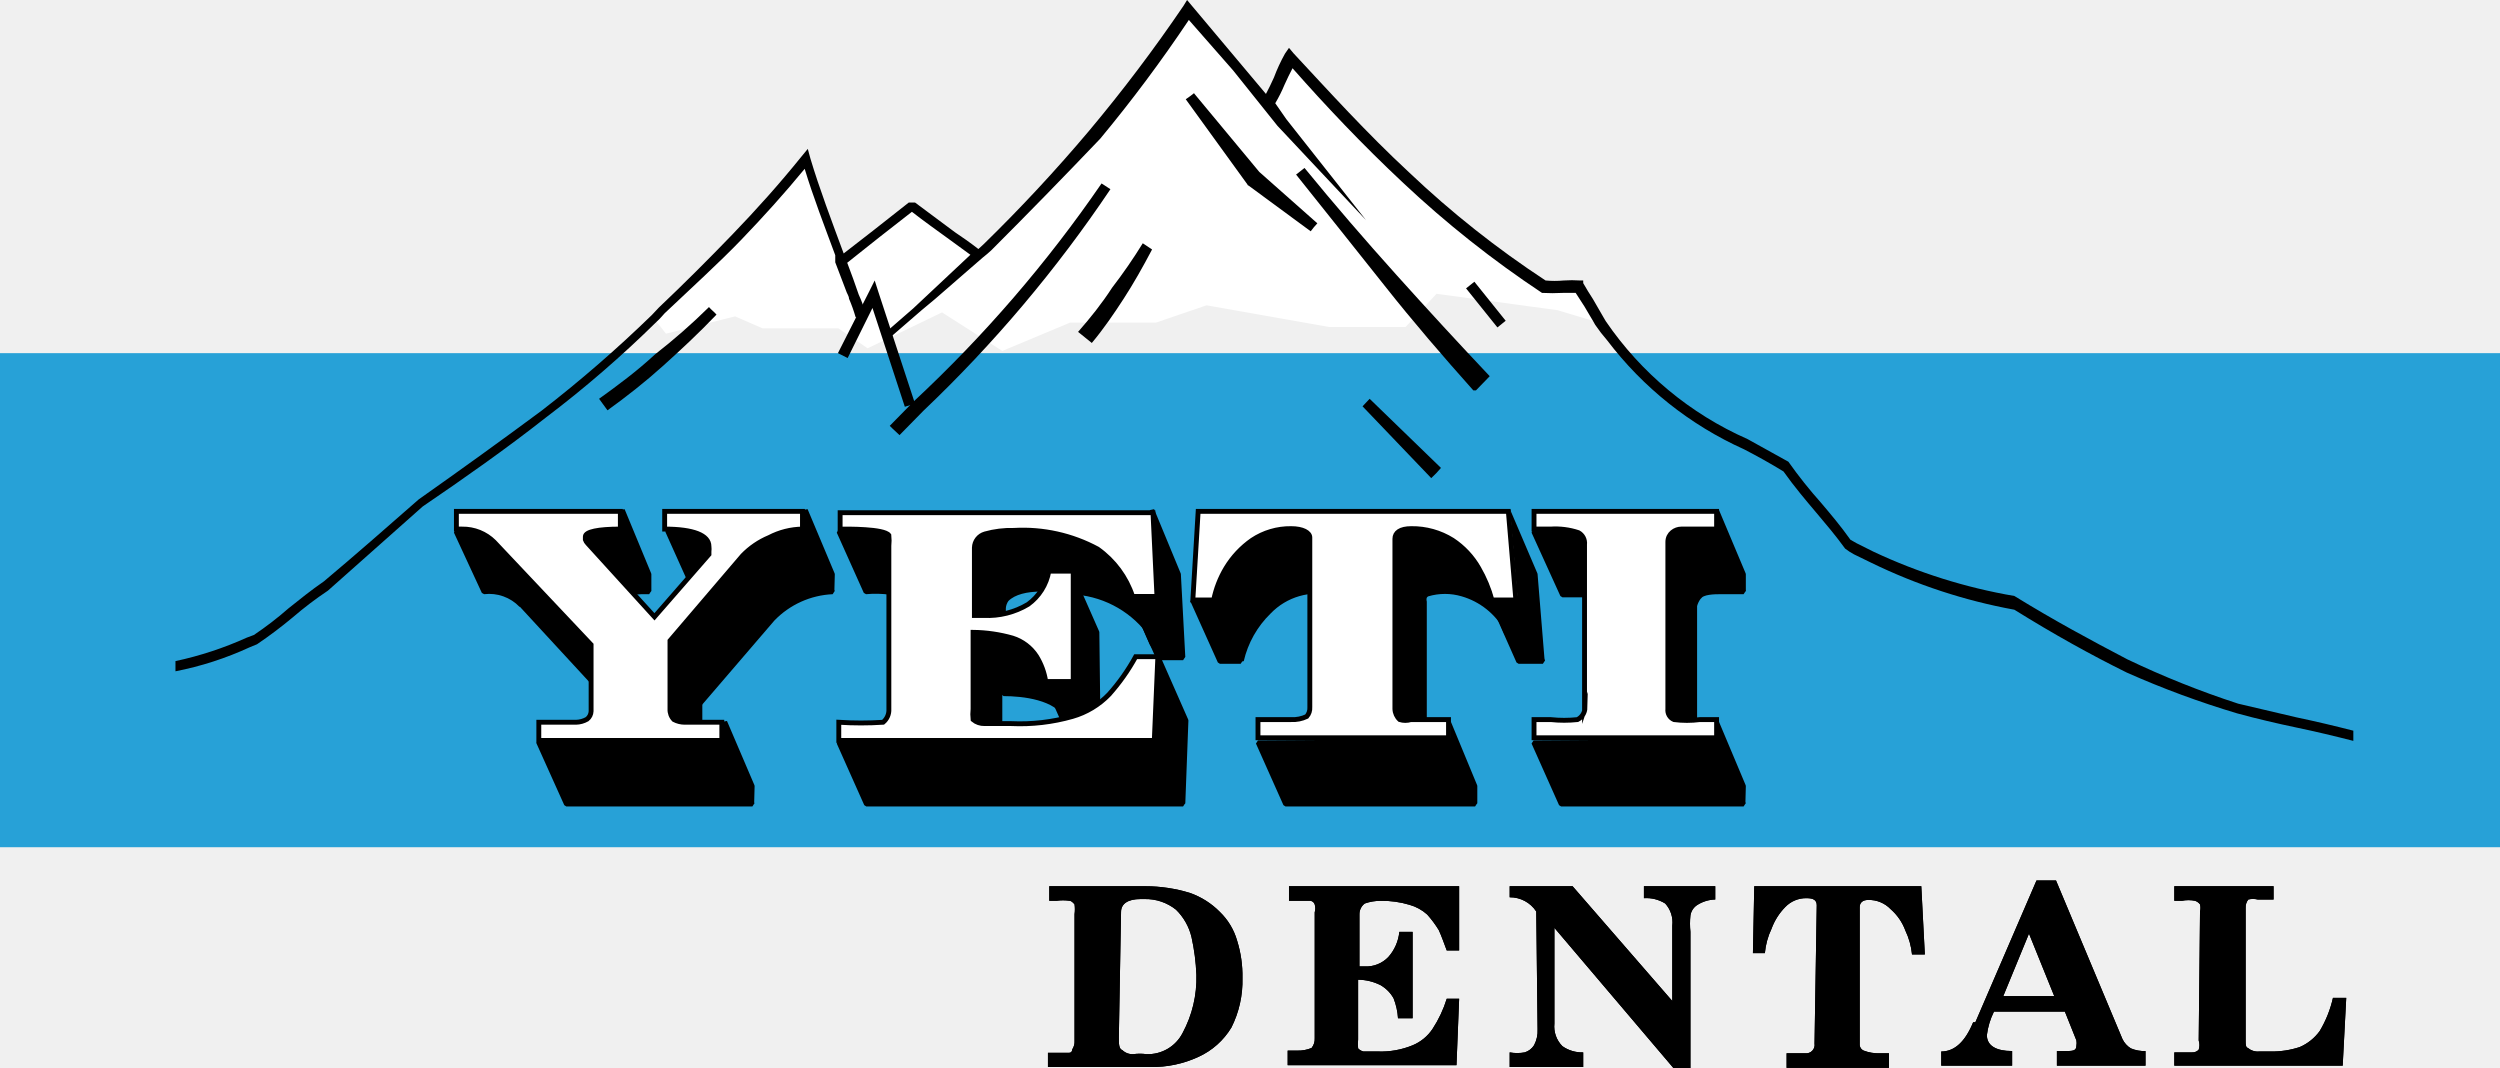
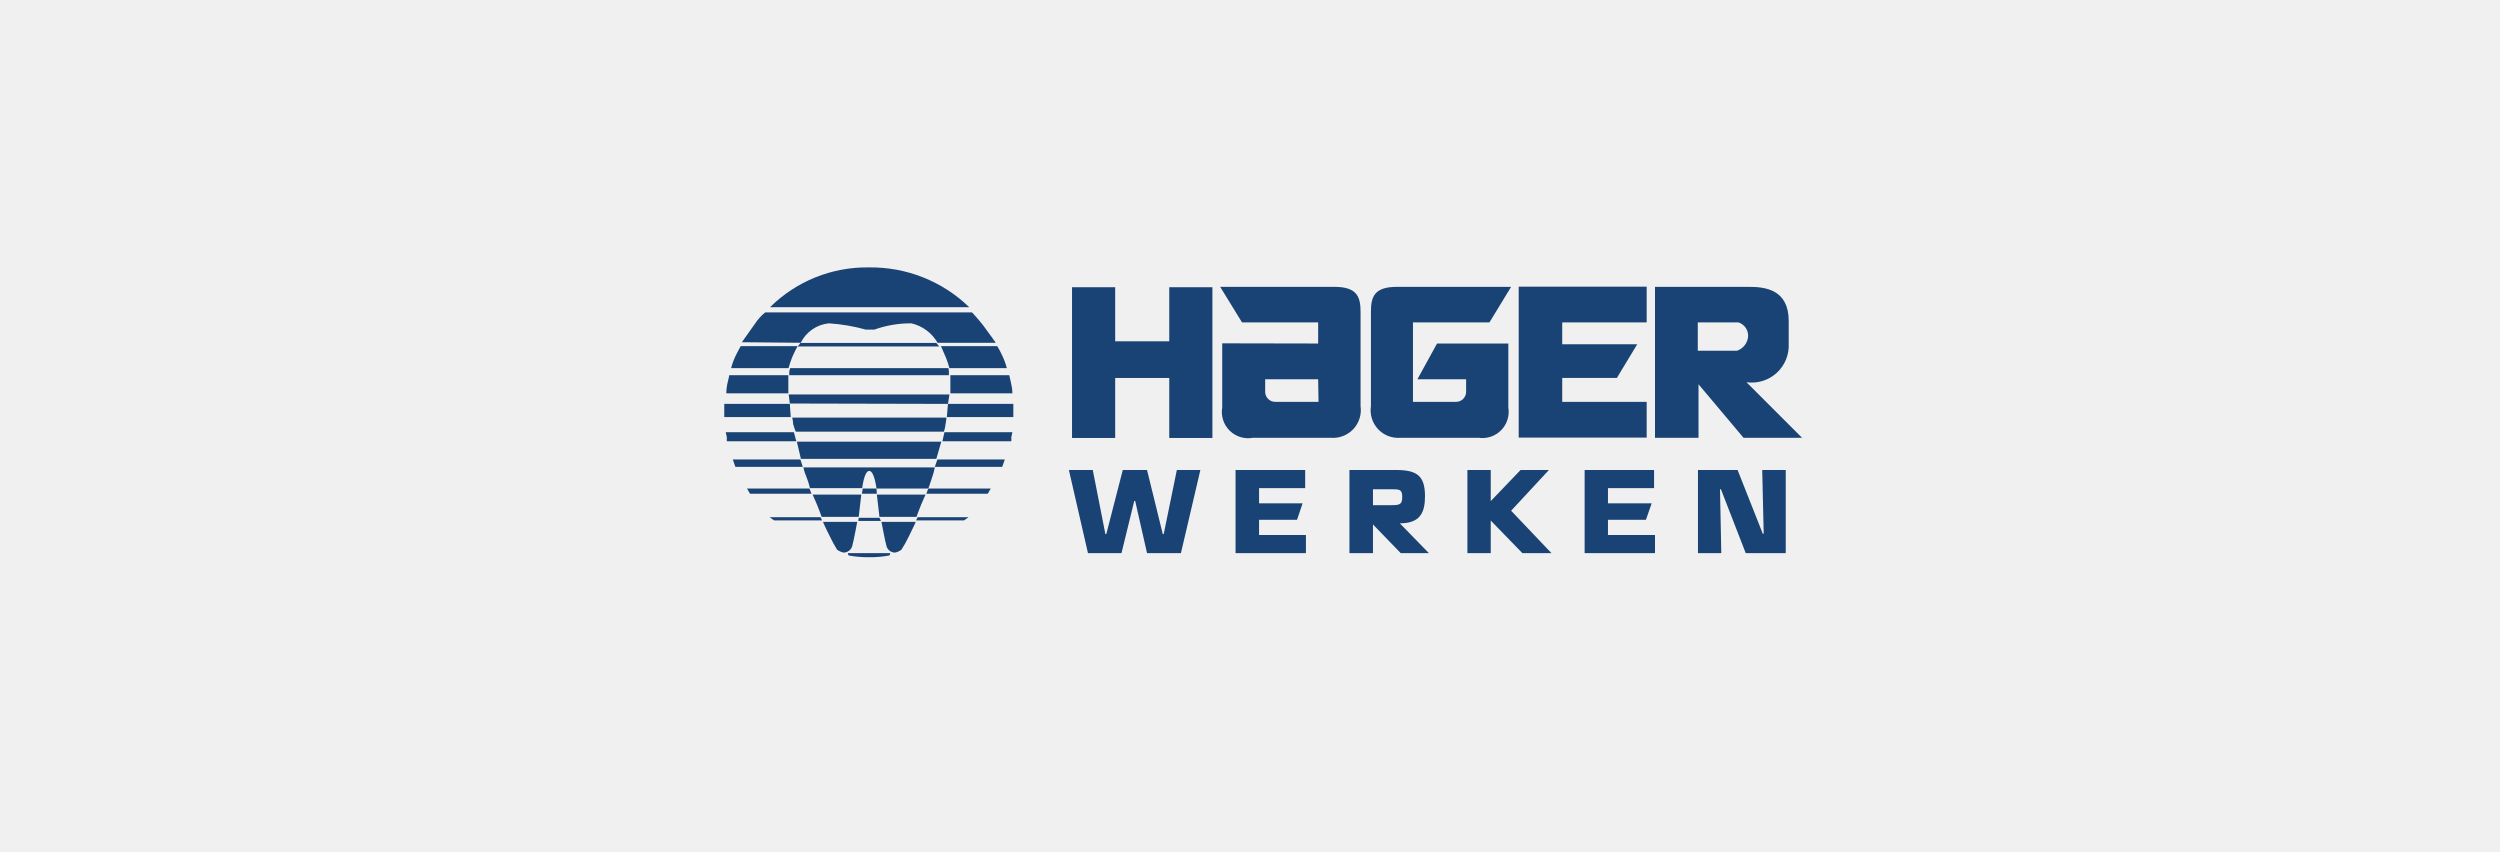
- <svg xmlns="http://www.w3.org/2000/svg" viewBox="0 0 56.42 24.09">
+ <svg xmlns="http://www.w3.org/2000/svg" id="Capa_1" data-name="Capa 1" viewBox="0 0 135 46">
  <defs>
-     <style>.cls-1{fill:#27a1d7;}.cls-2{fill:#fff;}.cls-3,.cls-4{fill:none;stroke:#000;}.cls-3{stroke-linejoin:bevel;stroke-width:0.1px;}.cls-4{stroke-miterlimit:22.93;stroke-width:0.11px;}</style>
+     <style>.cls-1{fill:#194374;}</style>
  </defs>
-   <g id="Capa_2" data-name="Capa 2">
-     <g id="Capa_1-2" data-name="Capa 1">
-       <path d="M24.25,23.45V20.63a.81.81,0,0,0,0-.22s-.06-.08-.11-.08a1,1,0,0,0-.3,0h-.16V20h2.17a3.47,3.47,0,0,1,1,.15,1.77,1.77,0,0,1,.68.43,1.46,1.46,0,0,1,.39.65,2.66,2.66,0,0,1,.12.84,2.35,2.35,0,0,1-.25,1.12,1.68,1.68,0,0,1-.74.66,2.47,2.47,0,0,1-1.09.23H23.65v-.32l.21,0c.1,0,.19,0,.24,0s.09,0,.1-.08a.31.31,0,0,0,.05-.19m1-.08c0,.15,0,.26.08.29a.33.33,0,0,0,.25.09,1.06,1.06,0,0,1,.29,0,.88.88,0,0,0,.82-.48A2.61,2.61,0,0,0,27,22a4.76,4.76,0,0,0-.11-.85,1.28,1.28,0,0,0-.35-.62,1.1,1.1,0,0,0-.71-.24h-.09c-.29,0-.44.11-.44.29Zm4.42.08V20.59a.31.31,0,0,0,0-.18.12.12,0,0,0-.09-.08l-.18,0h-.31V20l3.84,0,0,1.45h-.28c-.06-.16-.12-.33-.18-.46a2.45,2.45,0,0,0-.26-.35,1,1,0,0,0-.4-.22,2.13,2.13,0,0,0-.65-.09,1.07,1.07,0,0,0-.36.06.3.3,0,0,0-.12.25v1.17h.12a.69.69,0,0,0,.53-.21,1,1,0,0,0,.25-.57h.3l0,1.95h-.33a1.49,1.49,0,0,0-.1-.45.78.78,0,0,0-.3-.3,1.15,1.15,0,0,0-.5-.12v1.35a.85.85,0,0,0,0,.2.24.24,0,0,0,.12.07l.33,0a1.88,1.88,0,0,0,.78-.14,1,1,0,0,0,.45-.37,2.71,2.71,0,0,0,.32-.68l.28,0-.06,1.5H29.06v-.33h.22a.78.78,0,0,0,.32-.06.32.32,0,0,0,.07-.22m5-2.86a.71.71,0,0,0-.6-.32V20h1.42l2.25,2.59V20.89a.63.63,0,0,0-.16-.5.81.81,0,0,0-.48-.12V20h1.61v.3a.79.79,0,0,0-.4.12.34.34,0,0,0-.16.24,1.73,1.73,0,0,0,0,.37v3.09h-.37l-2.7-3.18v2.16a.63.63,0,0,0,.18.51.77.77,0,0,0,.47.14v.33H34.07v-.33a.94.94,0,0,0,.34,0,.38.38,0,0,0,.21-.16.69.69,0,0,0,.08-.36ZM41,20.43c0-.12-.08-.16-.23-.16a.65.65,0,0,0-.48.2,1.37,1.37,0,0,0-.31.49,1.62,1.62,0,0,0-.15.55h-.27L39.59,20h3.77l.08,1.54h-.29A1.62,1.62,0,0,0,43,21a1.18,1.18,0,0,0-.33-.48.68.68,0,0,0-.51-.21c-.12,0-.19.06-.19.16v3.09a.15.15,0,0,0,.09.15.92.92,0,0,0,.37.06h.2v.33H40.32v-.33l.42,0a.19.19,0,0,0,.21-.22Zm3.58,2.64,1.38-3.2h.44l1.5,3.58a.5.5,0,0,0,.19.21.78.78,0,0,0,.33.06v.33h-2v-.33h.18c.17,0,.26,0,.26-.12a.35.35,0,0,0,0-.12l-.26-.65H45a1.64,1.64,0,0,0-.16.53c0,.24.21.36.57.36v.33H43.81v-.32q.45,0,.72-.66m1.26-2-.58,1.41h1.15Zm3.86-.5a.34.34,0,0,0,0-.16.24.24,0,0,0-.11-.08.74.74,0,0,0-.3,0h-.17V20h2.24v.3h-.36a.44.44,0,0,0-.21,0,.28.28,0,0,0-.06.19v3c0,.07,0,.15.05.16a.34.34,0,0,0,.25.08h.27a2,2,0,0,0,.65-.1,1.09,1.09,0,0,0,.45-.36,2.54,2.54,0,0,0,.3-.75h.3l-.08,1.53h-3.8v-.3c.21,0,.34,0,.4,0a.19.19,0,0,0,.15-.06.34.34,0,0,0,0-.21Z" />
-       <path d="M24.25,23.45V20.63a.81.81,0,0,0,0-.22s-.06-.08-.11-.08a1,1,0,0,0-.3,0h-.16V20h2.17a3.47,3.47,0,0,1,1,.15,1.77,1.77,0,0,1,.68.43,1.46,1.46,0,0,1,.39.65,2.66,2.66,0,0,1,.12.84,2.35,2.35,0,0,1-.25,1.12,1.68,1.68,0,0,1-.74.66,2.47,2.47,0,0,1-1.09.23H23.65v-.32l.21,0c.1,0,.19,0,.24,0s.09,0,.1-.08a.31.31,0,0,0,.05-.19m1-.08c0,.15,0,.26.08.29a.33.33,0,0,0,.25.09,1.06,1.06,0,0,1,.29,0,.88.88,0,0,0,.82-.48A2.61,2.61,0,0,0,27,22a4.76,4.76,0,0,0-.11-.85,1.28,1.28,0,0,0-.35-.62,1.1,1.1,0,0,0-.71-.24h-.09c-.29,0-.44.11-.44.29Zm4.42.08V20.59a.31.31,0,0,0,0-.18.12.12,0,0,0-.09-.08l-.18,0h-.31V20l3.84,0,0,1.45h-.28c-.06-.16-.12-.33-.18-.46a2.45,2.45,0,0,0-.26-.35,1,1,0,0,0-.4-.22,2.13,2.13,0,0,0-.65-.09,1.07,1.07,0,0,0-.36.06.3.3,0,0,0-.12.25v1.17h.12a.69.69,0,0,0,.53-.21,1,1,0,0,0,.25-.57h.3l0,1.95h-.33a1.49,1.49,0,0,0-.1-.45.78.78,0,0,0-.3-.3,1.15,1.15,0,0,0-.5-.12v1.35a.85.85,0,0,0,0,.2.24.24,0,0,0,.12.07l.33,0a1.88,1.88,0,0,0,.78-.14,1,1,0,0,0,.45-.37,2.71,2.71,0,0,0,.32-.68l.28,0-.06,1.5H29.06v-.33h.22a.78.78,0,0,0,.32-.06.32.32,0,0,0,.07-.22m5-2.86a.71.71,0,0,0-.6-.32V20h1.42l2.25,2.59V20.89a.63.63,0,0,0-.16-.5.81.81,0,0,0-.48-.12V20h1.61v.3a.79.79,0,0,0-.4.12.34.34,0,0,0-.16.24,1.73,1.73,0,0,0,0,.37v3.09h-.37l-2.7-3.18v2.16a.63.63,0,0,0,.18.51.77.77,0,0,0,.47.14v.33H34.07v-.33a.94.94,0,0,0,.34,0,.38.38,0,0,0,.21-.16.69.69,0,0,0,.08-.36ZM41,20.43c0-.12-.08-.16-.23-.16a.65.65,0,0,0-.48.2,1.37,1.37,0,0,0-.31.49,1.62,1.62,0,0,0-.15.55h-.27L39.59,20h3.77l.08,1.54h-.29A1.62,1.62,0,0,0,43,21a1.18,1.18,0,0,0-.33-.48.68.68,0,0,0-.51-.21c-.12,0-.19.06-.19.16v3.09a.15.15,0,0,0,.09.15.92.92,0,0,0,.37.06h.2v.33H40.32v-.33l.42,0a.19.19,0,0,0,.21-.22Zm3.58,2.64,1.38-3.2h.44l1.5,3.58a.5.5,0,0,0,.19.21.78.78,0,0,0,.33.06v.33h-2v-.33h.18c.17,0,.26,0,.26-.12a.35.35,0,0,0,0-.12l-.26-.65H45a1.64,1.64,0,0,0-.16.53c0,.24.21.36.57.36v.33H43.81v-.32q.45,0,.72-.66m1.26-2-.58,1.41h1.15Zm3.86-.5a.34.34,0,0,0,0-.16.24.24,0,0,0-.11-.08.74.74,0,0,0-.3,0h-.17V20h2.24v.3h-.36a.44.44,0,0,0-.21,0,.28.28,0,0,0-.06.19v3c0,.07,0,.15.05.16a.34.34,0,0,0,.25.08h.27a2,2,0,0,0,.65-.1,1.09,1.09,0,0,0,.45-.36,2.54,2.54,0,0,0,.3-.75h.3l-.08,1.53h-3.8v-.3c.21,0,.34,0,.4,0a.19.19,0,0,0,.15-.06.34.34,0,0,0,0-.21Z" />
-       <rect class="cls-1" y="7.97" width="56.42" height="11.15" />
-       <path class="cls-2" d="M14.77,7.2l.26.33,1.56-.39.62.27h1.71l.66.45,1.68-.81,1.36.87,1.53-.64h1.94l1.14-.39L30,7.38l1.12,0,.6,0,.7-.75L35.15,7l1,.3c-.12-.27-.3-.48-.45-.76-.37,0-.46,0-.82,0a28.44,28.44,0,0,1-5.72-5.17c-.19.3-.33.72-.51,1l.29.42c-.72-.87-1.38-1.63-2.1-2.5A36.35,36.35,0,0,1,22.29,5.6L20,7.56c.57-.51,1.47-1.26,2.05-1.78-.48-.36-1-.75-1.51-1.11L19,5.93c.09.36.38.87.46,1.23-.37-1.11-.93-2.42-1.26-3.56A40.15,40.15,0,0,1,14.94,7c-.09.09-.12.06-.17.18" />
-       <path d="M13.52,9c.43-.31.85-.62,1.26-1A13.78,13.78,0,0,0,16,6.93c.05.06.12.11.17.17-.4.42-.81.8-1.21,1.16s-.82.69-1.25,1Z" />
-       <path d="M32.3,10.79,30.75,9.17,30.91,9l1.61,1.56a2.34,2.34,0,0,1-.22.23" />
-       <path d="M33.25,8.81c-.67-.75-1.36-1.55-2-2.36s-1.34-1.68-2-2.51l.19-.15c.67.82,1.37,1.63,2.08,2.42s1.41,1.55,2.1,2.28l-.31.32" />
-       <path d="M26,5.63c-.21.4-.42.77-.64,1.11s-.46.69-.72,1l-.31-.25c.28-.32.53-.63.77-1a11.72,11.72,0,0,0,.69-1Z" />
-       <path d="M36.24,7.25a7.57,7.57,0,0,0,3.2,2.66l.92.51,0,0v0a10.42,10.42,0,0,0,.74.93c.22.26.44.52.66.83l.14.08.38.19a12.37,12.37,0,0,0,3.18,1h0c.91.56,1.73,1,2.55,1.43a20.52,20.52,0,0,0,2.5,1l1.32.31c.43.09.85.19,1.28.3l0,.23c-.43-.11-.85-.21-1.28-.3s-.9-.2-1.34-.32h0A20.73,20.73,0,0,1,48,15.18c-.81-.4-1.64-.86-2.54-1.42a12.5,12.5,0,0,1-3.23-1.06l-.39-.19a1.38,1.38,0,0,1-.2-.13h0c-.21-.29-.43-.55-.65-.81s-.5-.59-.74-.93c-.31-.19-.6-.35-.89-.5a8,8,0,0,1-3.09-2.46A3.7,3.7,0,0,1,36,7.33c-.07-.13-.15-.25-.24-.41l-.2-.31-.29,0a4.29,4.29,0,0,1-.47,0h0a23.69,23.69,0,0,1-3.13-2.48c-.92-.86-1.76-1.75-2.5-2.59-.06.11-.12.24-.18.37a3.29,3.29,0,0,1-.21.42l.25.36,1.8,2.28-2-2.13-1-1.25-1-1.14a32.12,32.12,0,0,1-2,2.68C24,4,23.2,4.82,22.37,5.65h0l-.09.08h0l-.11.09-1.07.93L20.8,7l0,0-.67.58h0L20,7.49l0,0h0l.61-.53,0,0L21.9,5.75l-.48-.35c-.29-.21-.57-.41-.84-.62l-.73.57-.73.58c.09.24.18.48.26.72a2.45,2.45,0,0,1,.16.45l-.12.06h-.11a3.52,3.52,0,0,0-.15-.42c0-.06-.05-.12-.07-.19l-.24-.63,0-.07h0l0-.09c-.24-.65-.5-1.32-.69-1.95-.46.56-.94,1.09-1.43,1.6S15.58,6.52,15,7.07c0,0-.14.16-.17.18a25.45,25.45,0,0,1-2.52,2.18c-.89.7-1.83,1.36-2.77,2h0L7.4,13.33h0a8.18,8.18,0,0,0-.79.6,10.08,10.08,0,0,1-.81.61h0l-.17.07a7.38,7.38,0,0,1-1.67.54l0-.23a8,8,0,0,0,1.61-.53l.16-.06a7.68,7.68,0,0,0,.78-.6c.25-.2.51-.41.8-.61.68-.57,1.41-1.21,2.14-1.85h0c.95-.67,1.88-1.34,2.77-2a29,29,0,0,0,2.49-2.16h0l.16-.17h0c.57-.54,1.12-1.09,1.66-1.65s1.06-1.14,1.56-1.76l.14-.17.06.22c.2.67.48,1.41.75,2.14h0l.67-.52.8-.63h0l.07,0,.07,0,.9.67c.18.12.35.24.53.38l.12-.11c.84-.82,1.63-1.67,2.38-2.56A34.77,34.77,0,0,0,26.71.13L26.79,0l.1.12,1.05,1.25.63.75c.06-.11.12-.24.18-.37A3.89,3.89,0,0,1,29,1.21l.09-.13.1.12C30,2.07,30.84,3,31.8,3.89a22,22,0,0,0,3.08,2.44,2.18,2.18,0,0,0,.41,0,2.62,2.62,0,0,1,.37,0h.07l0,.06c.07.12.14.24.22.36l.26.45" />
-       <polygon points="26.95 2.1 26.95 2.11 28.42 3.88 29.73 5.04 29.65 5.13 29.58 5.22 28.18 4.19 28.16 4.18 28.15 4.16 26.76 2.24 26.86 2.17 26.95 2.1 26.95 2.1" />
-       <rect x="33.42" y="6.31" width="0.24" height="1.13" transform="translate(3.07 22.5) rotate(-38.74)" />
-       <polygon points="18.91 7.97 19.61 6.59 19.74 6.33 19.83 6.61 20.65 9.11 20.42 9.18 19.69 6.95 19.13 8.08 18.91 7.97" />
-       <path d="M20.13,9.66h0l-.05-.05.54-.55a29.67,29.67,0,0,0,4.24-4.92l.2.13h0a29.84,29.84,0,0,1-4.22,5l-.54.55Z" />
-       <path d="M11.13,12.23l.63,1.43a1,1,0,0,0-.84-.3L10.29,12a.82.82,0,0,1,.84.25" />
-       <path class="cls-3" d="M11.13,12.23l.63,1.43a1,1,0,0,0-.84-.3L10.29,12A.82.82,0,0,1,11.13,12.23Z" />
-       <polygon points="13.24 12.11 13.87 13.54 13.87 13.52 13.24 12.1 13.24 12.11" />
-       <polygon class="cls-3" points="13.24 12.1 13.87 13.52 13.87 13.54 13.24 12.11 13.24 12.1" />
-       <polygon points="13.28 14.55 13.91 15.98 11.77 13.66 11.13 12.23 13.28 14.55" />
-       <polygon class="cls-3" points="13.28 14.55 13.91 15.98 11.77 13.66 11.13 12.23 13.28 14.55" />
-       <polygon points="14.02 11.93 14.65 13.36 14.47 13.36 14.32 13.37 14.19 13.39 14.07 13.41 13.99 13.42 13.92 13.46 13.89 13.49 13.87 13.52 13.24 12.1 13.26 12.06 13.29 12.03 13.36 12 13.44 11.98 13.56 11.96 13.69 11.95 13.84 11.93 14.02 11.93" />
-       <polygon class="cls-3" points="14.02 11.93 14.65 13.36 14.47 13.36 14.32 13.37 14.19 13.39 14.07 13.41 13.99 13.42 13.92 13.46 13.89 13.49 13.87 13.52 13.24 12.1 13.26 12.06 13.29 12.03 13.36 12 13.44 11.98 13.56 11.96 13.69 11.95 13.84 11.93 14.02 11.93" />
-       <polygon points="14.02 11.93 14.65 13.33 14.65 12.96 14.05 11.51 14.02 11.93" />
-       <polygon class="cls-3" points="14.05 11.51 14.65 12.96 14.65 13.34 14.02 11.93 14.05 11.51" />
-       <polygon points="13.31 12.24 13.94 13.67 13.92 13.62 13.29 12.2 13.31 12.24" />
-       <polygon class="cls-3" points="13.29 12.2 13.92 13.62 13.94 13.67 13.31 12.24 13.29 12.2" />
-       <polygon points="15.17 16 15.18 16.08 15.2 16.15 15.22 16.21 15.85 17.64 15.83 17.57 15.81 17.51 15.8 17.42 15.8 15.88 15.17 14.45 15.17 16" />
-       <polygon class="cls-3" points="15.17 14.45 15.8 15.88 15.8 17.42 15.81 17.51 15.83 17.57 15.85 17.64 15.22 16.21 15.2 16.15 15.18 16.08 15.17 16 15.17 14.45" />
-       <polygon points="16.03 12.24 16.66 13.67 16.61 13.59 16.55 13.52 16.43 13.46 16.3 13.42 16.11 13.39 15.91 13.36 15.68 13.36 15.06 11.98 15.28 11.93 15.48 11.96 15.66 12 15.8 12.03 15.91 12.1 15.98 12.16 16.03 12.24" />
-       <polygon class="cls-3" points="16.03 12.24 16.66 13.67 16.61 13.59 16.55 13.52 16.43 13.46 16.3 13.42 16.11 13.39 15.91 13.36 15.68 13.36 15.06 11.98 15.28 11.93 15.48 11.96 15.66 12 15.8 12.03 15.91 12.1 15.98 12.16 16.03 12.24" />
-       <polygon points="16.35 16.73 16.97 18.13 16.98 17.74 16.36 16.29 16.35 16.73" />
-       <polygon class="cls-3" points="16.36 16.29 16.98 17.74 16.97 18.13 16.35 16.73 16.36 16.29" />
-       <polygon points="16.35 16.73 16.98 18.15 12.78 18.15 12.15 16.75 16.35 16.73" />
-       <polygon class="cls-3" points="16.35 16.73 16.98 18.15 12.78 18.15 12.15 16.75 16.35 16.73" />
-       <polygon points="18.16 11.93 18.78 13.34 18.79 12.96 18.18 11.51 18.16 11.93" />
-       <polygon class="cls-3" points="18.18 11.51 18.79 12.96 18.78 13.34 18.16 11.93 18.18 11.51" />
-       <path d="M18.15,11.93l.64,1.43a2,2,0,0,0-1.35.61L15.8,15.88l-.63-1.43,1.64-1.91a2.15,2.15,0,0,1,1.25-.61Z" />
-       <path class="cls-3" d="M18.15,11.93l.64,1.43a2,2,0,0,0-1.35.61L15.8,15.88l-.63-1.43,1.64-1.91a2.15,2.15,0,0,1,1.25-.61Z" />
-       <path d="M20,12.08l.63,1.43a2.43,2.43,0,0,0-1.09-.15L18.93,12a2.78,2.78,0,0,1,1.08.11" />
-       <path class="cls-3" d="M20,12.08l.63,1.43a2.43,2.43,0,0,0-1.09-.15L18.93,12A2.78,2.78,0,0,1,20,12.08Z" />
-       <path d="M21.94,14.24l.63,1.42v1.81l0,.09v.08L22,16.21c0-.08,0-.16,0-.25Z" />
-       <path class="cls-3" d="M21.94,14.24l.63,1.42v1.81l0,.09v.08L22,16.21c0-.08,0-.16,0-.25Z" />
-       <path d="M25.32,13,26,14.44l0-.07a2.31,2.31,0,0,0-1.71-1c-.42-.06-1.23-.18-1.57.16a.37.37,0,0,0-.07.19v1.52l-.63-1.42V12.33c.09-.55,1.14-.41,1.51-.37a2.27,2.27,0,0,1,1.87,1" />
-       <path class="cls-3" d="M25.32,13,26,14.44l0-.07a2.31,2.31,0,0,0-1.71-1c-.42-.06-1.23-.18-1.57.16a.37.37,0,0,0-.07.19v1.52l-.63-1.42V12.33c.09-.55,1.14-.41,1.51-.37A2.27,2.27,0,0,1,25.32,13Z" />
-       <path d="M23.45,14.9l.63,1.43,0-.07,0-.06c-.23-.46-1-.54-1.43-.54l-.63-1.42a1.6,1.6,0,0,1,1.51.66" />
-       <path class="cls-3" d="M23.45,14.9l.63,1.43,0-.07,0-.06c-.23-.46-1-.54-1.43-.54l-.63-1.42A1.6,1.6,0,0,1,23.45,14.9Z" />
-       <polygon points="24.16 15.33 24.79 16.76 24.76 14.27 24.13 12.84 24.16 15.33" />
-       <polygon class="cls-3" points="24.13 12.84 24.76 14.27 24.79 16.76 24.16 15.33 24.13 12.84" />
-       <polygon points="24.11 16.41 24.15 16.48 23.52 15.05 23.48 14.98 24.11 16.41" />
-       <polygon class="cls-3" points="23.52 15.05 24.15 16.48 24.11 16.41 23.48 14.98 23.52 15.05" />
-       <polygon points="23.58 15.33 24.21 16.76 24.79 16.76 24.16 15.33 23.58 15.33" />
-       <polygon class="cls-3" points="24.16 15.33 24.79 16.76 24.21 16.76 23.58 15.33 24.16 15.33" />
-       <polygon points="25.99 14.52 26.04 14.6 25.41 13.18 25.36 13.09 25.99 14.52" />
-       <polygon class="cls-3" points="25.41 13.18 26.04 14.6 25.99 14.52 25.36 13.09 25.41 13.18" />
-       <polygon points="26.07 13.42 26.7 14.83 26.6 12.96 26 11.51 26.07 13.42" />
-       <polygon class="cls-3" points="26 11.51 26.6 12.96 26.7 14.83 26.07 13.42 26 11.51" />
-       <polygon points="25.51 13.42 26.14 14.85 26.7 14.85 26.07 13.42 25.51 13.42" />
-       <polygon class="cls-3" points="26.07 13.42 26.7 14.85 26.14 14.85 25.51 13.42 26.07 13.42" />
-       <polygon points="26.07 16.73 26.7 18.15 19.55 18.15 18.93 16.76 26.07 16.73" />
-       <polygon class="cls-3" points="26.07 16.73 26.7 18.15 19.55 18.15 18.93 16.76 26.07 16.73" />
-       <polygon points="26.07 16.73 26.7 18.13 26.77 16.26 26.14 14.83 26.07 16.73" />
-       <polygon class="cls-3" points="26.14 14.83 26.77 16.26 26.7 18.13 26.07 16.73 26.14 14.83" />
-       <polygon points="26.91 13.55 27.53 14.93 28 14.93 27.37 13.51 26.91 13.55" />
-       <polygon class="cls-3" points="27.37 13.51 28 14.93 27.53 14.93 26.91 13.55 27.37 13.51" />
-       <path d="M29.54,12.1l.63,1.42,0-.06-.08-.07a1.51,1.51,0,0,0-1.45.42,2.24,2.24,0,0,0-.62,1.1l-.62-1.4a2.16,2.16,0,0,1,.79-1.28A1.47,1.47,0,0,1,29.42,12l.09.07Z" />
-       <path class="cls-3" d="M29.54,12.1l.63,1.42,0-.06-.08-.07a1.51,1.51,0,0,0-1.45.42,2.24,2.24,0,0,0-.62,1.1l-.62-1.4a2.16,2.16,0,0,1,.79-1.28A1.47,1.47,0,0,1,29.42,12l.09.07Z" />
-       <polygon points="32.66 16.73 33.29 18.13 33.29 17.74 32.69 16.29 32.66 16.73" />
-       <polygon class="cls-3" points="32.69 16.29 33.29 17.74 33.29 18.13 32.66 16.73 32.69 16.29" />
-       <path d="M33.39,12.88,34,14.3,34,14.21a1.67,1.67,0,0,0-1-.8,1.38,1.38,0,0,0-.78,0,.12.12,0,0,0-.07.07.19.19,0,0,0,0,.1v4l0,.07-.63-1.43,0-.06v-4l0-.08.08-.09.12,0,.16,0H32l.13,0,.12,0,.13,0,.12,0,.09,0,.12,0,.1.06.08.07.09.07.08.08.08.06.09.09.06.1,0,.08.05.08Z" />
-       <path class="cls-3" d="M33.39,12.88,34,14.3,34,14.21a1.67,1.67,0,0,0-1-.8,1.38,1.38,0,0,0-.78,0,.12.12,0,0,0-.07.07.19.19,0,0,0,0,.1v4l0,.07-.63-1.43,0-.06v-4l0-.08.08-.09.12,0,.16,0H32l.13,0,.12,0,.13,0,.12,0,.09,0,.12,0,.1.06.08.07.09.07.08.08.08.06.09.09.06.1,0,.08.05.08Z" />
-       <polygon points="32.66 16.73 33.29 18.15 29.01 18.15 28.39 16.76 32.66 16.73" />
-       <polygon class="cls-3" points="32.66 16.73 33.29 18.15 29.01 18.15 28.39 16.76 32.66 16.73" />
-       <polygon points="34.05 14.39 34.1 14.49 34.16 14.57 33.52 13.14 33.47 13.06 33.42 12.96 34.05 14.39" />
-       <polygon class="cls-3" points="33.52 13.14 34.15 14.57 34.1 14.49 34.05 14.39 33.42 12.96 33.47 13.06 33.52 13.14" />
-       <polygon points="34.19 13.51 34.81 14.92 34.65 12.96 34.03 11.51 34.19 13.51" />
-       <polygon class="cls-3" points="34.03 11.51 34.65 12.96 34.81 14.92 34.19 13.51 34.03 11.51" />
-       <polygon points="33.64 13.51 34.27 14.93 34.82 14.93 34.19 13.51 33.64 13.51" />
-       <polygon class="cls-3" points="34.19 13.51 34.82 14.93 34.27 14.93 33.64 13.51 34.19 13.51" />
-       <path d="M35.6,12l.63,1.43,0,0h-.05l-.07,0-.08,0h-.77L34.61,12a1.85,1.85,0,0,1,1,0" />
-       <path class="cls-3" d="M35.6,12l.63,1.43,0,0h-.05l-.07,0-.08,0h-.77L34.61,12A1.85,1.85,0,0,1,35.6,12Z" />
-       <polygon points="36.23 13.44 36.3 13.47 36.33 13.54 35.7 12.11 35.67 12.05 35.6 12.01 36.23 13.44" />
-       <polygon class="cls-3" points="35.7 12.11 36.33 13.54 36.3 13.47 36.23 13.44 35.6 12.01 35.66 12.05 35.7 12.11" />
-       <path d="M37.72,12.05l.63,1.42a.54.54,0,0,0-.1.2v3.79l0,.08,0,.07-.63-1.43,0-.07,0-.08V12.25l0-.05,0,0,0-.05Z" />
-       <path class="cls-3" d="M37.72,12.05l.63,1.42a.54.54,0,0,0-.1.2v3.79l0,.08,0,.07-.63-1.43,0-.07,0-.08V12.25l0-.05,0,0,0-.05Z" />
-       <polygon points="38.72 11.93 39.35 13.34 39.35 12.96 38.75 11.51 38.72 11.93" />
-       <polygon class="cls-3" points="38.74 11.51 39.35 12.96 39.35 13.34 38.72 11.93 38.74 11.51" />
-       <path d="M38.72,11.93l.63,1.43h-.53c-.11,0-.41,0-.47.12l-.63-1.43c.06-.12.47-.12.58-.12Z" />
-       <path class="cls-3" d="M38.72,11.93l.63,1.43h-.53c-.11,0-.41,0-.47.12l-.63-1.43c.06-.12.47-.12.58-.12Z" />
-       <polygon points="38.72 16.73 39.35 18.13 39.35 17.74 38.75 16.29 38.72 16.73" />
-       <polygon class="cls-3" points="38.74 16.29 39.35 17.74 39.34 18.13 38.72 16.73 38.74 16.29" />
-       <polygon points="38.72 16.73 39.35 18.15 35.23 18.15 34.61 16.76 38.72 16.73" />
-       <polygon class="cls-3" points="38.72 16.73 39.35 18.15 35.23 18.15 34.61 16.76 38.72 16.73" />
-       <path class="cls-2" d="M11.15,12.23h0a1,1,0,0,0-.72-.29H10.3v-.4H14v.4c-.5,0-.79.06-.79.17l0,.07a.22.22,0,0,0,.05.08l1.51,1.66L16,12.51l0-.06a.5.5,0,0,0,0-.12c0-.25-.35-.39-1-.39v-.4h3.11v.4a1.67,1.67,0,0,0-.75.19,1.8,1.8,0,0,0-.6.41l-1.64,1.92V16a.32.32,0,0,0,.09.24.53.53,0,0,0,.24.06h.84v.41H12.16v-.41H13a.53.53,0,0,0,.25-.07.24.24,0,0,0,.09-.18V14.55ZM20.06,16V12.32a1.14,1.14,0,0,0,0-.24c-.11-.15-.94-.14-1.1-.14v-.37l7.06,0,.09,1.89h-.55a2.13,2.13,0,0,0-.79-1.07,3.55,3.55,0,0,0-1.89-.42,2.2,2.2,0,0,0-.65.08.33.33,0,0,0-.24.31v1.53h.21a1.78,1.78,0,0,0,1-.25,1.17,1.17,0,0,0,.47-.75h.55l0,2.49H23.6a1.52,1.52,0,0,0-.21-.57,1,1,0,0,0-.54-.41,3.4,3.4,0,0,0-.89-.13V16a1.09,1.09,0,0,0,0,.24.39.39,0,0,0,.26.09h.6a4.31,4.31,0,0,0,1.38-.16,1.86,1.86,0,0,0,.83-.5,4.58,4.58,0,0,0,.6-.85l.5,0-.08,1.89H18.93v-.41a7.7,7.7,0,0,0,1,0,.36.36,0,0,0,.17-.31m9.5-3.87c0-.11-.16-.2-.42-.2a1.55,1.55,0,0,0-.88.26,2.08,2.08,0,0,0-.59.63,2.29,2.29,0,0,0-.28.72h-.47l.12-2h7l.17,2h-.54a3,3,0,0,0-.3-.72,1.86,1.86,0,0,0-.59-.63,1.71,1.71,0,0,0-.93-.26c-.25,0-.37.09-.37.23V16a.34.34,0,0,0,.11.24.42.42,0,0,0,.25,0h.85v.41H28.39v-.41h.75a.73.73,0,0,0,.35-.07.29.29,0,0,0,.07-.21ZM35.76,16V12.29a.27.27,0,0,0-.14-.27,1.65,1.65,0,0,0-.63-.08h-.37v-.4h4.12v.4c-.27,0-.67,0-.8,0s-.3.1-.3.29V16a.23.23,0,0,0,.14.24,2.26,2.26,0,0,0,.58,0h.38v.41H34.62v-.41H35a2.86,2.86,0,0,0,.6,0,.31.31,0,0,0,.17-.27Z" />
-       <path class="cls-4" d="M11.15,12.23h0a1,1,0,0,0-.72-.29H10.3v-.4H14v.4c-.5,0-.79.06-.79.17l0,.07a.22.22,0,0,0,.05.08l1.51,1.66L16,12.51l0-.06a.5.5,0,0,0,0-.12c0-.25-.35-.39-1-.39v-.4h3.11v.4a1.67,1.67,0,0,0-.75.19,1.8,1.8,0,0,0-.6.41l-1.64,1.92V16a.32.32,0,0,0,.09.24.53.53,0,0,0,.24.06h.84v.41H12.16v-.41H13a.53.53,0,0,0,.25-.07.24.24,0,0,0,.09-.18V14.55ZM20.06,16V12.32a1.14,1.14,0,0,0,0-.24c-.11-.15-.94-.14-1.1-.14v-.37l7.06,0,.09,1.89h-.55a2.13,2.13,0,0,0-.79-1.07,3.55,3.55,0,0,0-1.89-.42,2.2,2.2,0,0,0-.65.08.33.33,0,0,0-.24.31v1.53h.21a1.78,1.78,0,0,0,1-.25,1.17,1.17,0,0,0,.47-.75h.55l0,2.49H23.6a1.52,1.52,0,0,0-.21-.57,1,1,0,0,0-.54-.41,3.4,3.4,0,0,0-.89-.13V16a1.09,1.09,0,0,0,0,.24.39.39,0,0,0,.26.09h.6a4.31,4.31,0,0,0,1.38-.16,1.86,1.86,0,0,0,.83-.5,4.58,4.58,0,0,0,.6-.85l.5,0-.08,1.89H18.93v-.41a7.7,7.7,0,0,0,1,0A.36.36,0,0,0,20.06,16Zm9.5-3.87c0-.11-.16-.2-.42-.2a1.55,1.55,0,0,0-.88.26,2.08,2.08,0,0,0-.59.63,2.29,2.29,0,0,0-.28.72h-.47l.12-2h7l.17,2h-.54a3,3,0,0,0-.3-.72,1.86,1.86,0,0,0-.59-.63,1.71,1.71,0,0,0-.93-.26c-.25,0-.37.09-.37.23V16a.34.34,0,0,0,.11.24.42.42,0,0,0,.25,0h.85v.41H28.39v-.41h.75a.73.73,0,0,0,.35-.07.29.29,0,0,0,.07-.21ZM35.76,16V12.29a.27.27,0,0,0-.14-.27,1.65,1.65,0,0,0-.63-.08h-.37v-.4h4.12v.4c-.27,0-.67,0-.8,0s-.3.1-.3.29V16a.23.23,0,0,0,.14.24,2.26,2.26,0,0,0,.58,0h.38v.41H34.62v-.41H35a2.86,2.86,0,0,0,.6,0,.31.31,0,0,0,.17-.27Z" />
-     </g>
-   </g>
+   <path class="cls-1" d="M41.58,16.59a7.43,7.43,0,0,1,5.35-2.15,7.63,7.63,0,0,1,5.41,2.15Z" />
+   <path class="cls-1" d="M40.06,18.48l.71-1a2.67,2.67,0,0,1,.55-.61H52.49s.33.35.6.7.68.94.68.94H50.63a2.2,2.2,0,0,0-1.42-1.05,5.82,5.82,0,0,0-2,.34h-.45a9.76,9.76,0,0,0-2-.34,1.9,1.9,0,0,0-1.52,1.05Z" />
+   <polygon class="cls-1" points="43.22 18.52 43.08 18.71 50.72 18.71 50.56 18.52 43.22 18.52" />
+   <path class="cls-1" d="M40,18.69s-.13.22-.27.51a3.73,3.73,0,0,0-.25.68h3.1a5.11,5.11,0,0,1,.19-.57c.14-.33.3-.62.3-.62Z" />
+   <path class="cls-1" d="M53.85,18.69a4.44,4.44,0,0,1,.27.51,3.73,3.73,0,0,1,.25.68h-3.1a5.11,5.11,0,0,0-.19-.57l-.27-.62Z" />
+   <path class="cls-1" d="M42.59,20.26H39.38s-.05.28-.11.49a2.61,2.61,0,0,0-.05.49h3.35v-.51c0-.19,0-.47,0-.47" />
+   <path class="cls-1" d="M51.3,20.26h3.2s.06.28.11.49a2.19,2.19,0,0,1,.06.49H51.32v-.51c0-.19,0-.47,0-.47" />
+   <polygon class="cls-1" points="42.67 19.88 42.62 20.05 42.62 20.26 51.24 20.26 51.24 20.05 51.22 19.88 42.67 19.88" />
+   <polygon class="cls-1" points="42.65 21.81 39.11 21.81 39.11 22.14 39.11 22.52 42.7 22.52 42.65 21.81" />
+   <polygon class="cls-1" points="51.19 21.81 54.72 21.81 54.72 22.14 54.72 22.52 51.13 22.52 51.19 21.81" />
+   <polygon class="cls-1" points="42.59 21.3 42.65 21.79 51.19 21.81 51.27 21.3 42.59 21.3" />
+   <path class="cls-1" d="M42.87,23.34H39.19l.06.27a1.15,1.15,0,0,0,0,.22H43Z" />
+   <path class="cls-1" d="M51,23.34h3.67l-.06.27a1.15,1.15,0,0,1,0,.22H50.89Z" />
+   <path class="cls-1" d="M42.73,22.55h8.38a4,4,0,0,1-.06.41c0,.11-.08.35-.08.35h-8a3.49,3.49,0,0,1-.14-.41c0-.13-.05-.35-.05-.35" />
+   <polygon class="cls-1" points="43.03 23.85 50.83 23.85 50.56 24.78 43.25 24.78 43.03 23.85" />
+   <polygon class="cls-1" points="39.57 24.81 39.71 25.21 43.35 25.21 43.22 24.81 39.57 24.81" />
+   <polygon class="cls-1" points="50.62 24.81 50.48 25.21 54.12 25.21 54.26 24.81 50.62 24.81" />
+   <path class="cls-1" d="M43.38,25.24h7.1a3.63,3.63,0,0,1-.14.52c-.1.32-.21.62-.21.62h-2.8s-.11-.95-.39-.95-.38.93-.38.93H43.74a4.52,4.52,0,0,0-.19-.6,2.62,2.62,0,0,1-.17-.52" />
+   <polygon class="cls-1" points="40.34 26.38 40.5 26.66 43.82 26.66 43.71 26.38 40.34 26.38" />
+   <polygon class="cls-1" points="50.13 26.38 50.02 26.66 53.34 26.66 53.5 26.38 50.13 26.38" />
+   <polygon class="cls-1" points="46.59 26.38 46.54 26.66 47.35 26.66 47.33 26.38 46.59 26.38" />
+   <polygon class="cls-1" points="41.56 27.93 41.8 28.1 44.39 28.1 44.31 27.93 41.56 27.93" />
+   <polygon class="cls-1" points="49.55 27.93 49.47 28.1 52.06 28.1 52.3 27.93 49.55 27.93" />
+   <polygon class="cls-1" points="46.37 27.96 46.35 28.13 47.57 28.13 47.49 27.96 46.37 27.96" />
+   <path class="cls-1" d="M43.84,26.71h2.67l-.14,1.2h-2s-.13-.36-.24-.63-.25-.57-.25-.57" />
+   <path class="cls-1" d="M50,26.71H47.35l.14,1.2h2s.13-.36.24-.63.25-.57.25-.57" />
+   <path class="cls-1" d="M46.29,28.18H44.44s.11.27.36.76a8.24,8.24,0,0,0,.4.74.87.87,0,0,0,.36.16.49.49,0,0,0,.46-.35c.08-.28.27-1.31.27-1.31" />
+   <path class="cls-1" d="M47.6,28.18h1.85s-.11.27-.36.76a6.65,6.65,0,0,1-.41.74.81.81,0,0,1-.35.16.48.48,0,0,1-.46-.35c-.08-.28-.27-1.31-.27-1.31" />
+   <path class="cls-1" d="M45.85,30a.12.12,0,0,1-.06-.13h2.28A.12.12,0,0,1,48,30a5.59,5.59,0,0,1-1.07.09A5.79,5.79,0,0,1,45.85,30" />
+   <polygon class="cls-1" points="63.14 23.65 65.47 23.65 65.47 15.51 63.14 15.51 63.14 18.43 60.22 18.43 60.22 15.51 57.89 15.51 57.89 23.65 60.22 23.65 60.22 20.41 63.14 20.41 63.14 23.65" />
+   <polygon class="cls-1" points="88.92 23.63 88.92 21.7 84.36 21.7 84.36 20.41 87.31 20.41 88.41 18.59 84.36 18.59 84.36 17.41 88.92 17.41 88.92 15.48 82.01 15.48 82.01 23.63 88.92 23.63" />
+   <path class="cls-1" d="M80.43,17.41l1.17-1.92H75.43c-1.26,0-1.4.58-1.4,1.37v5.07a1.49,1.49,0,0,0,1.6,1.71h4.21A1.42,1.42,0,0,0,81.45,22V18.55H77.6l-1.06,1.93h2.63v.7a.54.54,0,0,1-.55.52H76.3V17.41Z" />
+   <path class="cls-1" d="M91.68,18.94V17.41h2.2a.76.76,0,0,1,.52.74.89.89,0,0,1-.6.79Zm2.47,4.7h3.16l-3-3a2,2,0,0,0,2.28-2.08V17.33c0-1.69-1.26-1.84-2.14-1.84H89.37v8.15l2.35,0V20.75Z" />
+   <path class="cls-1" d="M71.18,20.48H68.32v.7a.54.54,0,0,0,.56.52H71.2Zm0-1.93V17.41H67.07l-1.18-1.92h6.17c1.26,0,1.41.58,1.41,1.37v5.07a1.5,1.5,0,0,1-1.61,1.71h-4.2A1.42,1.42,0,0,1,66,22c0-.9,0-3.46,0-3.46Z" />
+   <path class="cls-1" d="M74.14,27.28v-.86h1c.42,0,.58,0,.58.4s-.1.46-.58.46Zm-1.27,2.59h1.27V28.32l1.5,1.55h1.52l-1.57-1.61c1.1,0,1.36-.58,1.36-1.47,0-1.12-.46-1.41-1.57-1.41H72.87Z" />
+   <polygon class="cls-1" points="62.84 28.84 62.79 28.84 61.94 25.38 60.63 25.38 59.74 28.84 59.69 28.84 59.01 25.38 57.72 25.38 58.75 29.87 60.56 29.87 61.25 27.05 61.3 27.05 61.94 29.87 63.77 29.87 64.82 25.38 63.55 25.38 62.84 28.84" />
+   <polygon class="cls-1" points="67.99 26.36 70.48 26.36 70.48 25.38 66.72 25.38 66.72 29.87 70.52 29.87 70.52 28.89 67.99 28.89 67.99 28.07 70.04 28.07 70.34 27.18 67.99 27.18 67.99 26.36" />
+   <polygon class="cls-1" points="80.5 25.38 79.24 25.38 79.24 29.87 80.5 29.87 80.5 28.11 82.21 29.87 83.78 29.87 81.6 27.58 83.64 25.38 82.11 25.38 80.5 27.06 80.5 25.38" />
+   <polygon class="cls-1" points="86.83 26.36 89.32 26.36 89.32 25.38 85.57 25.38 85.57 29.87 89.37 29.87 89.37 28.89 86.83 28.89 86.83 28.07 88.88 28.07 89.19 27.18 86.83 27.18 86.83 26.36" />
+   <polygon class="cls-1" points="92.88 26.42 92.93 26.42 94.27 29.87 96.43 29.87 96.43 25.38 95.16 25.38 95.24 28.82 95.19 28.82 93.83 25.38 91.69 25.38 91.69 29.87 92.95 29.87 92.88 26.42" />
</svg>
